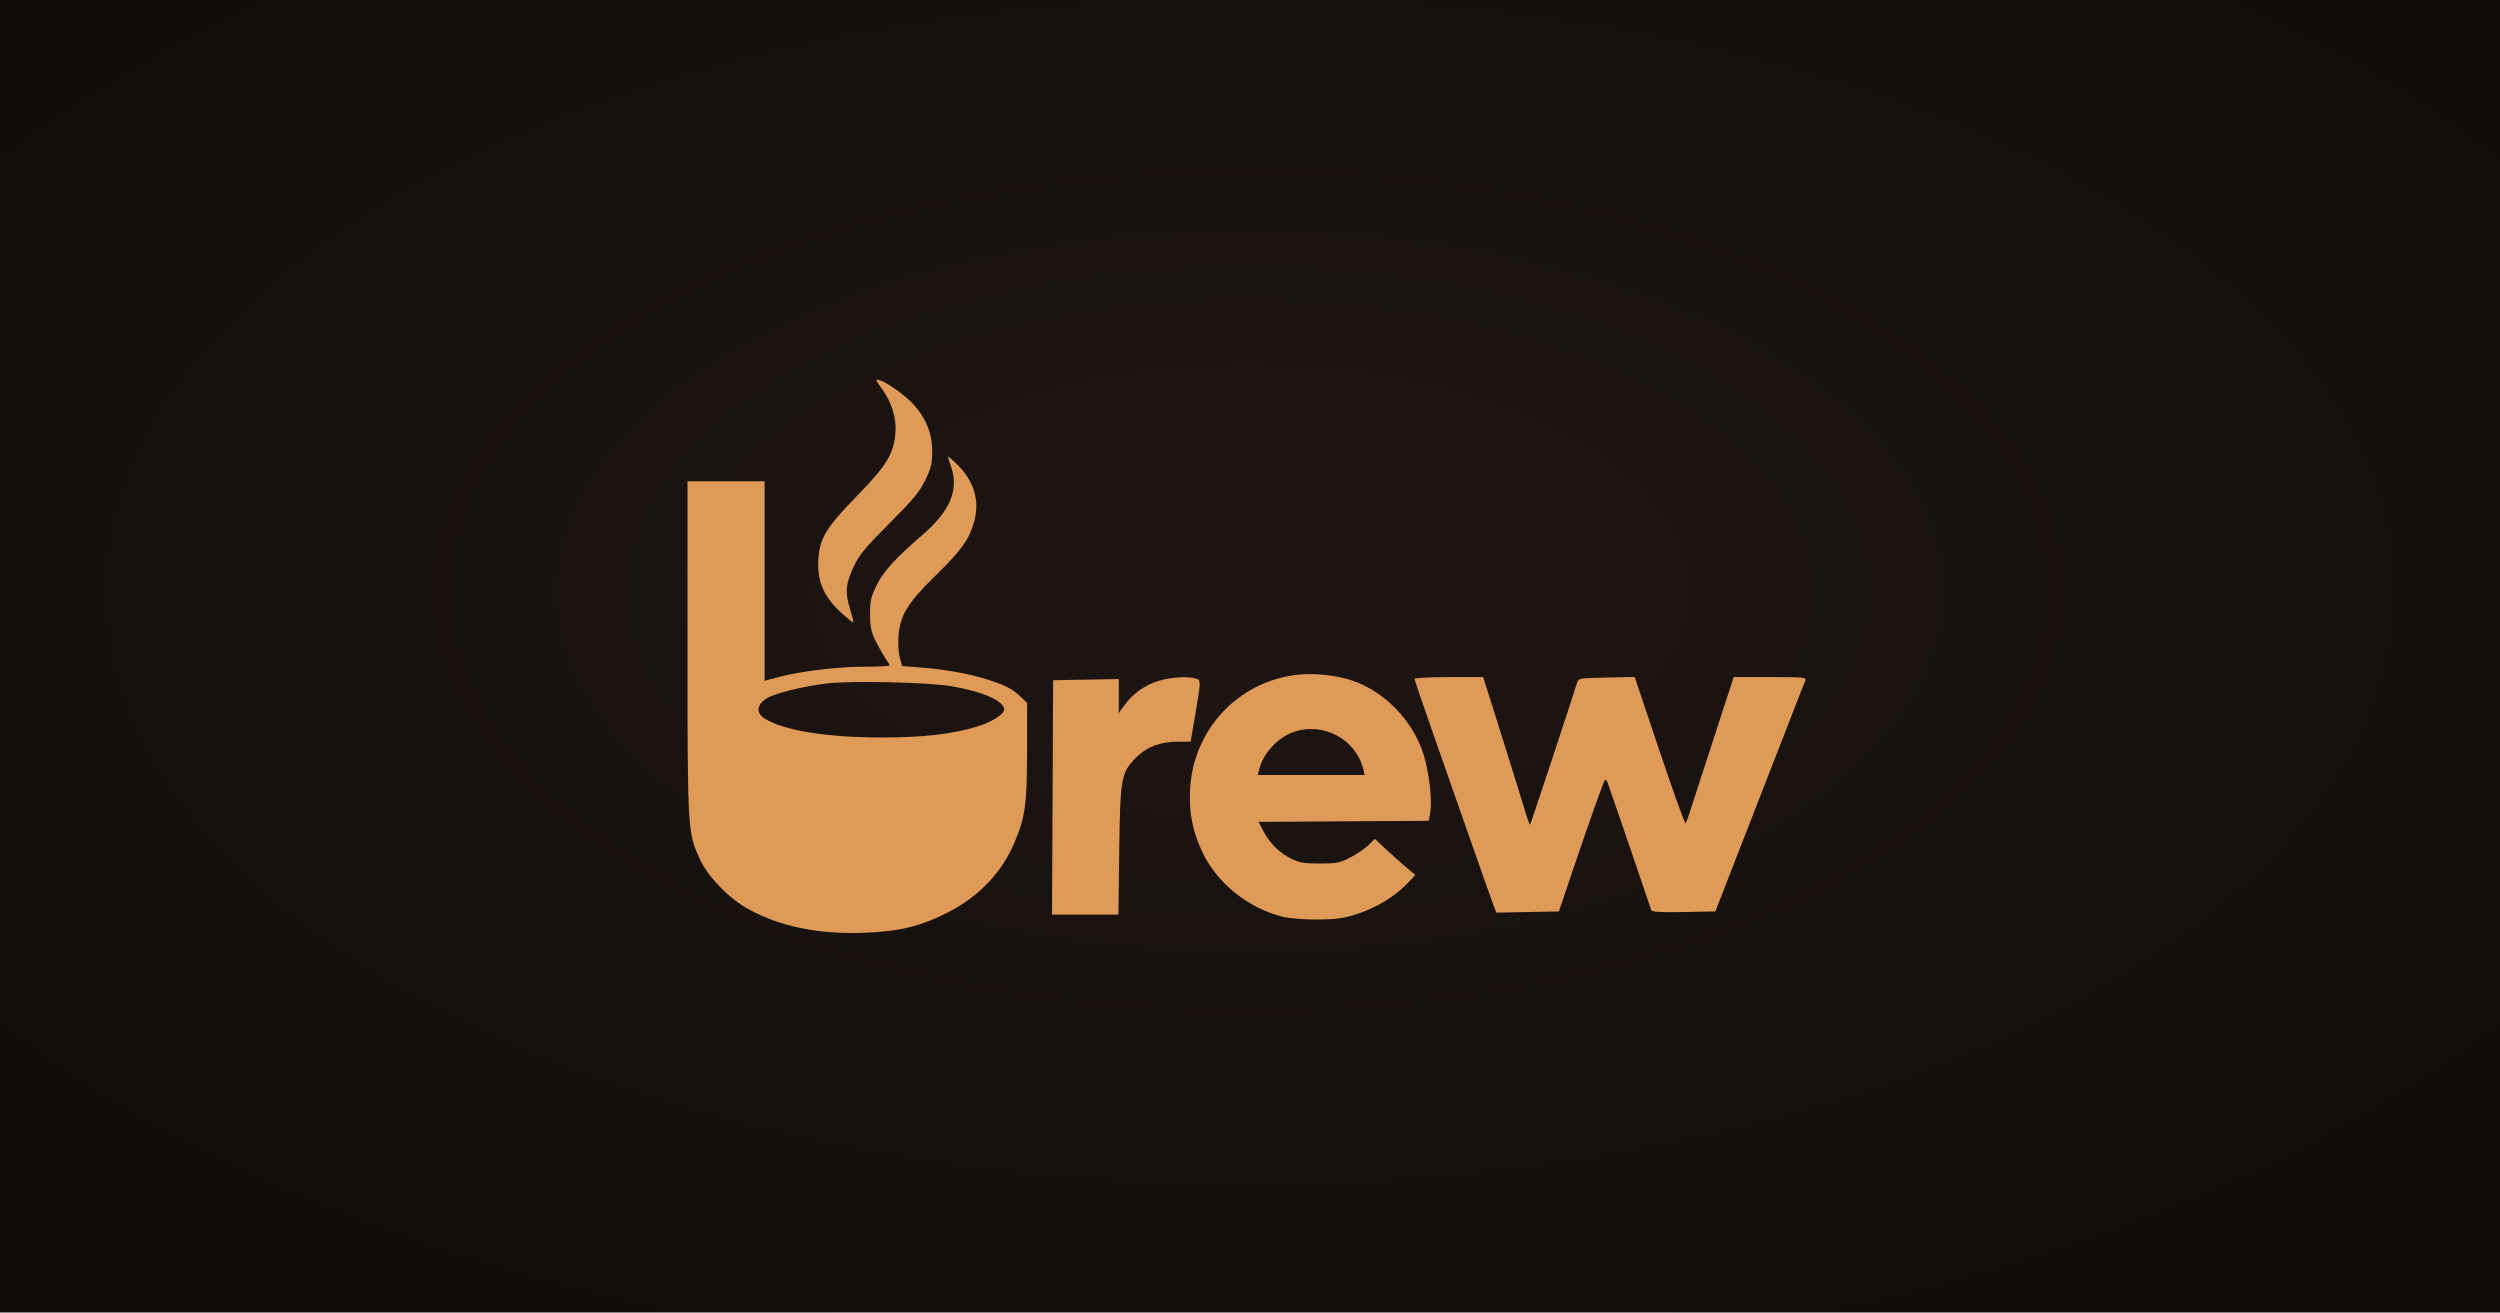
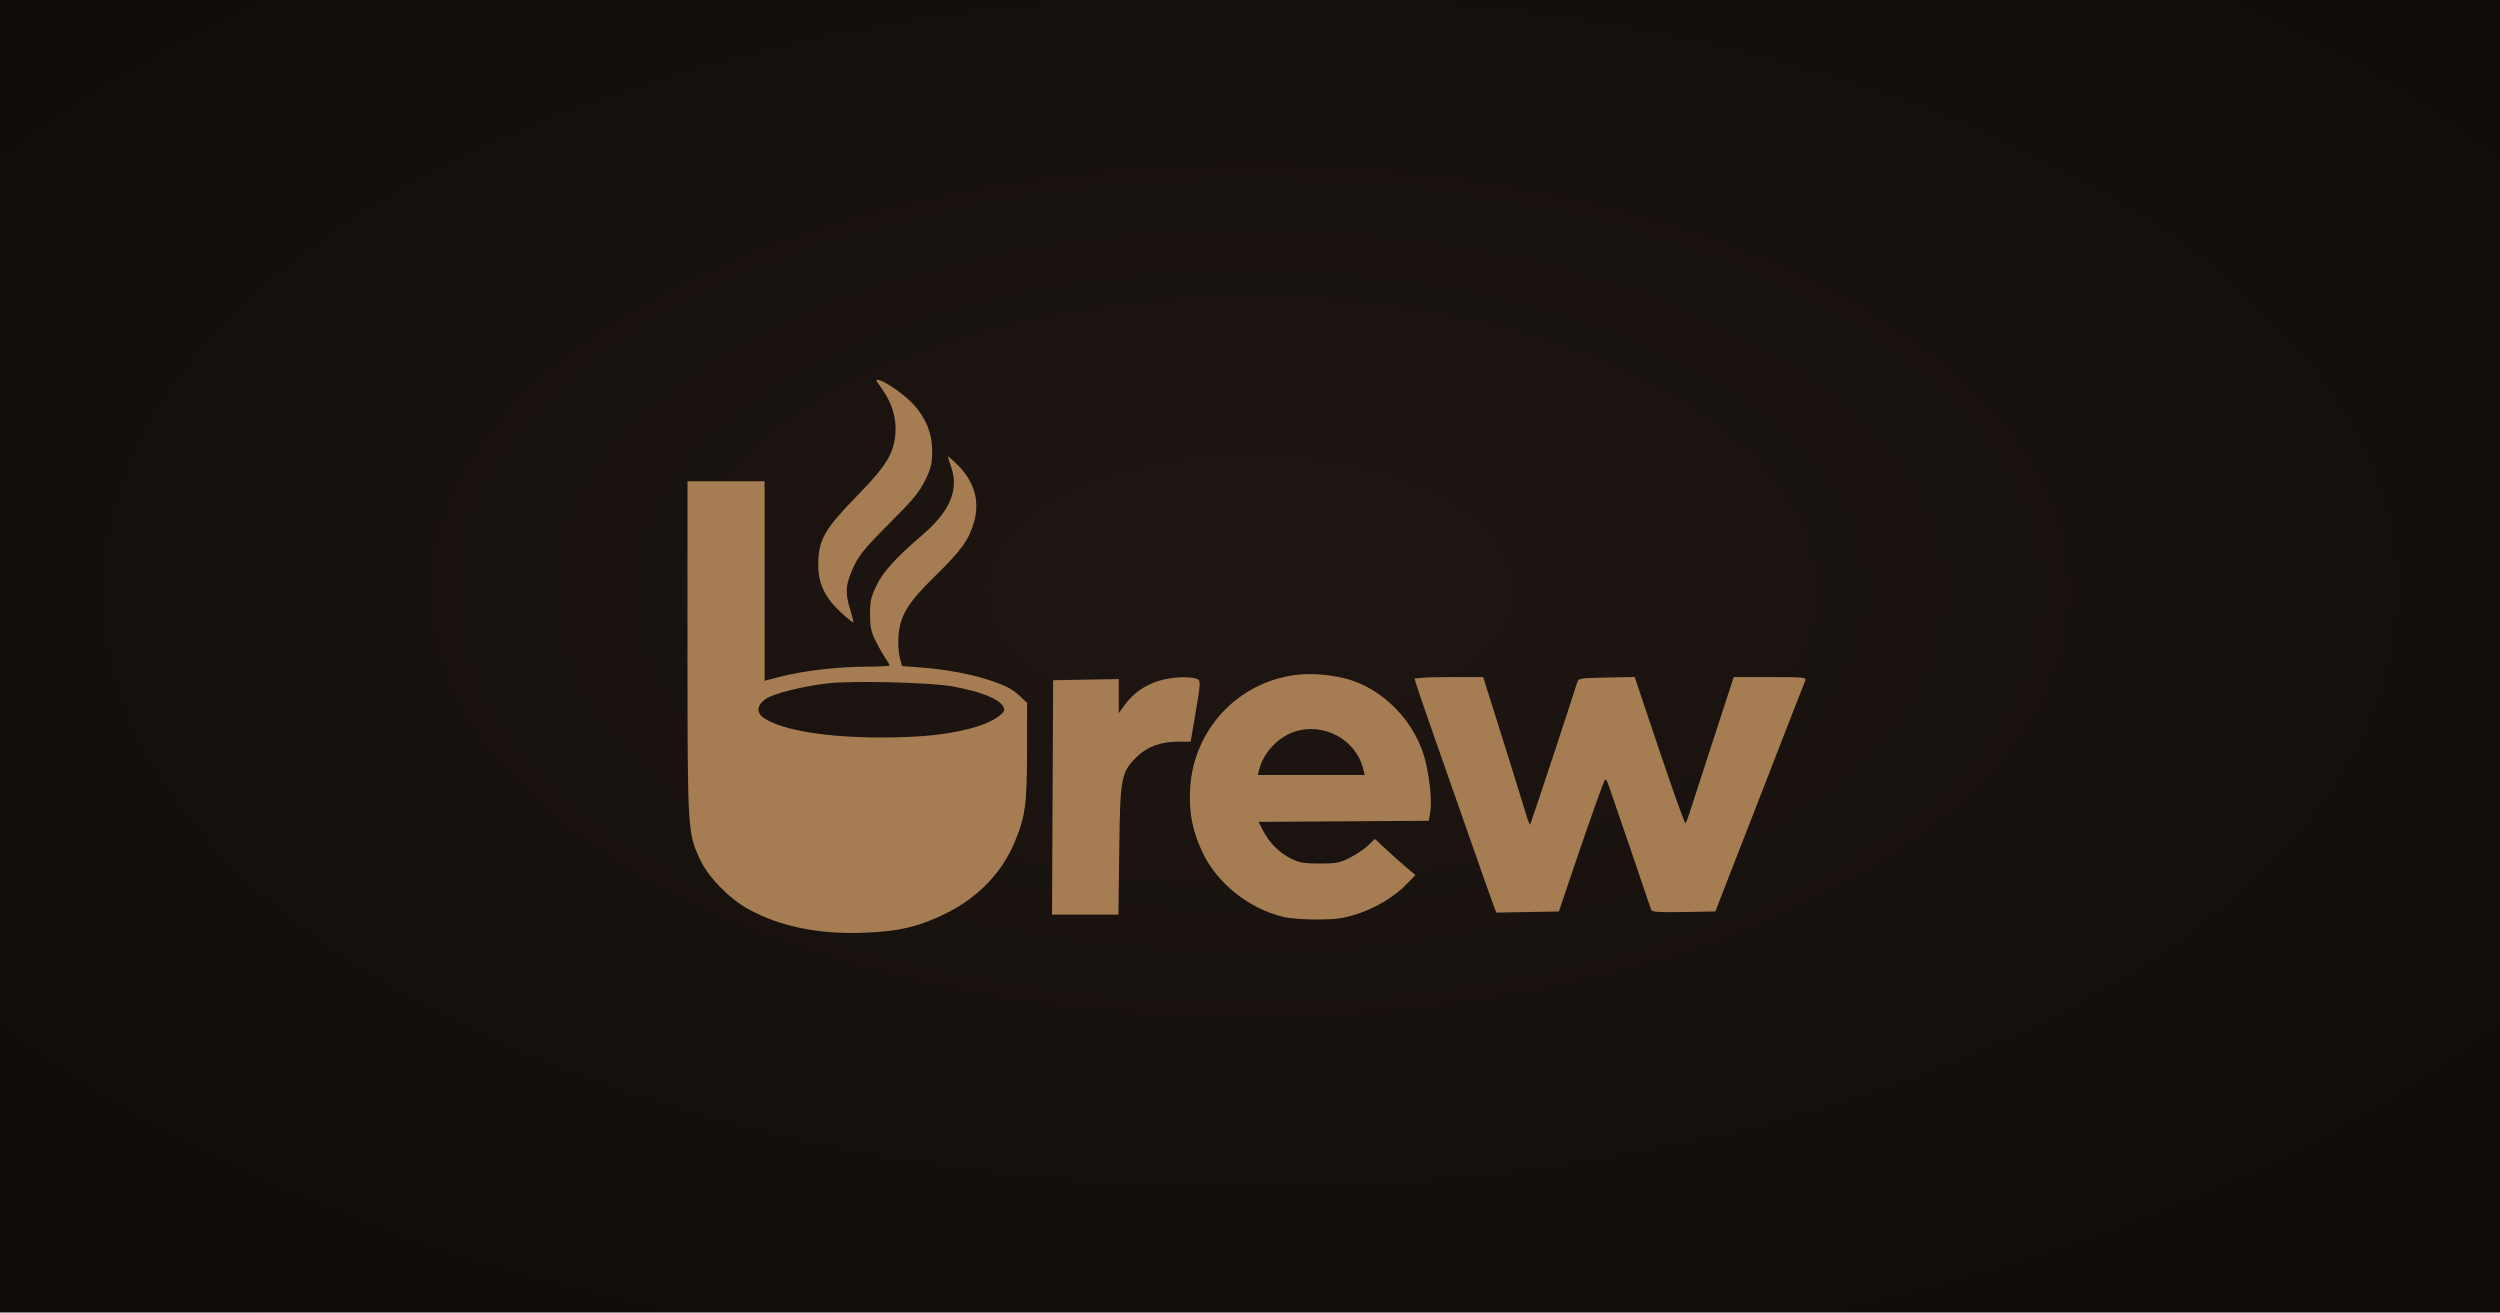
<svg xmlns="http://www.w3.org/2000/svg" viewBox="0 0 1200 630" fill="none" role="img" aria-label="Brew for Kona">
  <defs>
    <radialGradient id="bg" cx="50%" cy="45%" r="70%">
      <stop offset="0%" stop-color="#1E1612" />
      <stop offset="100%" stop-color="#100C09" />
    </radialGradient>
  </defs>
  <rect width="1200" height="630" fill="url(#bg)" />
  <g transform="translate(310,165)">
-     <path id="b" fill="#E09A58" fill-rule="evenodd" d="M 113.344 21.663 C 118.089 28.286, 120.341 35.629, 119.816 42.763 C 119.100 52.490, 115.550 58.448, 102.488 71.843 C 85.556 89.208, 82.844 93.929, 82.754 106.189 C 82.690 115.016, 86.038 122.006, 93.670 128.981 C 96.740 131.787, 99.401 133.932, 99.585 133.748 C 99.769 133.564, 99.016 130.513, 97.912 126.966 C 95.488 119.176, 95.938 114.983, 100.140 106.225 C 102.515 101.273, 106.053 97.055, 116.913 86.225 C 128.141 75.027, 131.296 71.230, 134.048 65.601 C 136.896 59.776, 137.426 57.597, 137.453 51.601 C 137.490 43.277, 134.533 35.810, 128.598 29.240 C 124.631 24.849, 115.850 18.567, 112.189 17.500 C 110.035 16.872, 110.113 17.154, 113.344 21.663 M 145 54.166 C 145 54.486, 145.675 56.662, 146.500 59 C 150.395 70.040, 146.055 80.375, 132.720 91.809 C 119.995 102.720, 113.937 109.385, 110.731 116 C 108.032 121.569, 107.587 123.574, 107.627 130 C 107.665 136.171, 108.168 138.475, 110.465 143 C 112 146.025, 114.099 149.694, 115.128 151.154 C 116.158 152.614, 117 154.077, 117 154.404 C 117 154.732, 111.848 155, 105.551 155 C 92.496 155, 74.880 157.076, 64.250 159.868 L 57 161.771 57 113.886 L 57 66 38.500 66 L 20 66 20 146.042 C 20 234.344, 20.034 234.898, 26.242 248 C 30.100 256.141, 40.019 266.280, 49 271.262 C 64.310 279.755, 82.791 283.541, 104.938 282.720 C 121.668 282.101, 131.946 279.600, 144.916 272.991 C 159.952 265.331, 170.963 253.739, 177.071 239.138 C 182.145 227.011, 182.963 220.959, 182.983 195.446 L 183 172.392 179.750 169.308 C 175.867 165.623, 172.654 163.965, 164 161.181 C 155.469 158.437, 143.442 156.256, 132.131 155.402 L 123 154.713 121.888 150.607 C 121.277 148.348, 121.001 143.683, 121.274 140.240 C 122.060 130.346, 125.697 124.393, 138.794 111.563 C 151.454 99.162, 155.076 94.150, 157.518 85.653 C 160.421 75.552, 157.644 65.992, 149.477 57.978 C 147.015 55.561, 145 53.846, 145 54.166 M 87 163.038 C 75.279 164.437, 61.449 167.897, 57.813 170.340 C 53.071 173.524, 52.826 177.306, 57.186 179.998 C 66.377 185.674, 87.075 189.002, 113.128 188.994 C 132.845 188.988, 146.742 187.431, 158.500 183.912 C 165.685 181.762, 172 177.885, 172 175.623 C 172 171.489, 162.053 167.059, 146.819 164.410 C 135.916 162.514, 98.566 161.657, 87 163.038" />
-     <path id="r" fill="#E09A58" d="M 245.876 161.906 C 239.277 164.018, 233.765 167.965, 229.826 173.400 L 227 177.300 227 169.125 L 227 160.949 211.250 161.225 L 195.500 161.500 195.242 217.750 L 194.983 274 210.915 274 L 226.847 274 227.235 243.250 C 227.677 208.231, 228.119 205.828, 235.474 198.474 C 240.484 193.464, 247.064 191, 255.435 191 L 261.513 191 263.434 179.750 C 266.544 161.532, 266.547 161.379, 263.842 160.654 C 259.603 159.519, 251.594 160.077, 245.876 161.906" />
-     <path id="e" fill="#E09A58" fill-rule="evenodd" d="M 311.500 159.035 C 283.976 162.713, 263.104 185.169, 261.286 213.060 C 260.544 224.449, 262.268 233.634, 267.073 243.892 C 274.106 258.908, 289.306 271.100, 306 275.117 C 309.025 275.845, 316.450 276.407, 322.500 276.367 C 331.541 276.306, 334.939 275.824, 341.578 273.657 C 350.654 270.696, 359.570 265.272, 365.442 259.139 L 369.385 255.021 364.942 251.272 C 362.499 249.210, 358.125 245.304, 355.223 242.591 L 349.947 237.659 346.723 240.760 C 344.950 242.466, 341.025 245.130, 338 246.681 C 333.169 249.157, 331.405 249.500, 323.500 249.500 C 316.083 249.500, 313.664 249.088, 309.745 247.158 C 304.100 244.378, 299.322 239.611, 296.313 233.756 L 294.126 229.500 334.977 229.239 L 375.828 228.978 376.519 224.885 C 377.331 220.083, 376.446 210.106, 374.411 201.113 C 370.074 181.950, 353.824 165.079, 335.387 160.598 C 327.350 158.645, 318.672 158.077, 311.500 159.035 M 310.748 186.427 C 303.156 189.136, 296.346 196.588, 294.460 204.250 L 293.783 207 319.411 207 L 345.038 207 344.379 204.250 C 340.911 189.787, 324.984 181.346, 310.748 186.427" />
-     <path id="w" fill="#E09A58" d="M 369 160.871 C 369 161.349, 373.007 173.162, 377.905 187.121 C 382.803 201.079, 391.141 224.875, 396.435 240 C 401.728 255.125, 406.555 268.749, 407.162 270.275 L 408.264 273.051 423.261 272.775 L 438.258 272.500 445.026 252.500 C 453.239 228.229, 459.770 209.897, 460.445 209.222 C 460.719 208.947, 461.346 209.798, 461.836 211.111 C 462.774 213.621, 481.894 269.572, 482.568 271.776 C 482.866 272.754, 486.510 272.988, 498.161 272.776 L 513.365 272.500 529.711 230.500 C 538.702 207.400, 548.245 182.875, 550.920 176 C 553.594 169.125, 556.104 162.713, 556.498 161.750 C 557.164 160.123, 555.986 160, 539.697 160 L 522.181 160 512.007 191.250 C 506.411 208.438, 501.329 224.075, 500.712 226 C 500.096 227.925, 499.346 229.813, 499.046 230.196 C 498.746 230.579, 493.132 214.929, 486.571 195.419 L 474.643 159.946 461.153 160.223 C 447.736 160.499, 447.660 160.513, 446.906 163 C 444.787 169.984, 424.763 230.549, 424.473 230.849 C 424.288 231.040, 423.475 229.015, 422.667 226.349 C 420.102 217.881, 412.051 192.053, 406.895 175.750 L 401.914 160 385.457 160 C 376.406 160, 369 160.392, 369 160.871" />
+     <path id="b" fill="#A67C52" fill-rule="evenodd" d="M 113.344 21.663 C 118.089 28.286, 120.341 35.629, 119.816 42.763 C 119.100 52.490, 115.550 58.448, 102.488 71.843 C 85.556 89.208, 82.844 93.929, 82.754 106.189 C 82.690 115.016, 86.038 122.006, 93.670 128.981 C 96.740 131.787, 99.401 133.932, 99.585 133.748 C 99.769 133.564, 99.016 130.513, 97.912 126.966 C 95.488 119.176, 95.938 114.983, 100.140 106.225 C 102.515 101.273, 106.053 97.055, 116.913 86.225 C 128.141 75.027, 131.296 71.230, 134.048 65.601 C 136.896 59.776, 137.426 57.597, 137.453 51.601 C 137.490 43.277, 134.533 35.810, 128.598 29.240 C 124.631 24.849, 115.850 18.567, 112.189 17.500 C 110.035 16.872, 110.113 17.154, 113.344 21.663 M 145 54.166 C 145 54.486, 145.675 56.662, 146.500 59 C 150.395 70.040, 146.055 80.375, 132.720 91.809 C 119.995 102.720, 113.937 109.385, 110.731 116 C 108.032 121.569, 107.587 123.574, 107.627 130 C 107.665 136.171, 108.168 138.475, 110.465 143 C 112 146.025, 114.099 149.694, 115.128 151.154 C 116.158 152.614, 117 154.077, 117 154.404 C 117 154.732, 111.848 155, 105.551 155 C 92.496 155, 74.880 157.076, 64.250 159.868 L 57 161.771 57 113.886 L 57 66 38.500 66 L 20 66 20 146.042 C 20 234.344, 20.034 234.898, 26.242 248 C 30.100 256.141, 40.019 266.280, 49 271.262 C 64.310 279.755, 82.791 283.541, 104.938 282.720 C 121.668 282.101, 131.946 279.600, 144.916 272.991 C 159.952 265.331, 170.963 253.739, 177.071 239.138 C 182.145 227.011, 182.963 220.959, 182.983 195.446 L 183 172.392 179.750 169.308 C 175.867 165.623, 172.654 163.965, 164 161.181 C 155.469 158.437, 143.442 156.256, 132.131 155.402 L 123 154.713 121.888 150.607 C 121.277 148.348, 121.001 143.683, 121.274 140.240 C 122.060 130.346, 125.697 124.393, 138.794 111.563 C 151.454 99.162, 155.076 94.150, 157.518 85.653 C 160.421 75.552, 157.644 65.992, 149.477 57.978 C 147.015 55.561, 145 53.846, 145 54.166 M 87 163.038 C 75.279 164.437, 61.449 167.897, 57.813 170.340 C 53.071 173.524, 52.826 177.306, 57.186 179.998 C 66.377 185.674, 87.075 189.002, 113.128 188.994 C 132.845 188.988, 146.742 187.431, 158.500 183.912 C 165.685 181.762, 172 177.885, 172 175.623 C 172 171.489, 162.053 167.059, 146.819 164.410 C 135.916 162.514, 98.566 161.657, 87 163.038" />
+     <path id="r" fill="#A67C52" d="M 245.876 161.906 C 239.277 164.018, 233.765 167.965, 229.826 173.400 L 227 177.300 227 169.125 L 227 160.949 211.250 161.225 L 195.500 161.500 195.242 217.750 L 194.983 274 210.915 274 L 226.847 274 227.235 243.250 C 227.677 208.231, 228.119 205.828, 235.474 198.474 C 240.484 193.464, 247.064 191, 255.435 191 L 261.513 191 263.434 179.750 C 266.544 161.532, 266.547 161.379, 263.842 160.654 C 259.603 159.519, 251.594 160.077, 245.876 161.906" />
+     <path id="e" fill="#A67C52" fill-rule="evenodd" d="M 311.500 159.035 C 283.976 162.713, 263.104 185.169, 261.286 213.060 C 260.544 224.449, 262.268 233.634, 267.073 243.892 C 274.106 258.908, 289.306 271.100, 306 275.117 C 309.025 275.845, 316.450 276.407, 322.500 276.367 C 331.541 276.306, 334.939 275.824, 341.578 273.657 C 350.654 270.696, 359.570 265.272, 365.442 259.139 L 369.385 255.021 364.942 251.272 C 362.499 249.210, 358.125 245.304, 355.223 242.591 L 349.947 237.659 346.723 240.760 C 344.950 242.466, 341.025 245.130, 338 246.681 C 333.169 249.157, 331.405 249.500, 323.500 249.500 C 316.083 249.500, 313.664 249.088, 309.745 247.158 C 304.100 244.378, 299.322 239.611, 296.313 233.756 L 294.126 229.500 334.977 229.239 L 375.828 228.978 376.519 224.885 C 377.331 220.083, 376.446 210.106, 374.411 201.113 C 370.074 181.950, 353.824 165.079, 335.387 160.598 C 327.350 158.645, 318.672 158.077, 311.500 159.035 M 310.748 186.427 C 303.156 189.136, 296.346 196.588, 294.460 204.250 L 293.783 207 319.411 207 L 345.038 207 344.379 204.250 C 340.911 189.787, 324.984 181.346, 310.748 186.427" />
+     <path id="w" fill="#A67C52" d="M 369 160.871 C 369 161.349, 373.007 173.162, 377.905 187.121 C 382.803 201.079, 391.141 224.875, 396.435 240 C 401.728 255.125, 406.555 268.749, 407.162 270.275 L 408.264 273.051 423.261 272.775 L 438.258 272.500 445.026 252.500 C 453.239 228.229, 459.770 209.897, 460.445 209.222 C 460.719 208.947, 461.346 209.798, 461.836 211.111 C 462.774 213.621, 481.894 269.572, 482.568 271.776 C 482.866 272.754, 486.510 272.988, 498.161 272.776 L 513.365 272.500 529.711 230.500 C 538.702 207.400, 548.245 182.875, 550.920 176 C 553.594 169.125, 556.104 162.713, 556.498 161.750 C 557.164 160.123, 555.986 160, 539.697 160 L 522.181 160 512.007 191.250 C 506.411 208.438, 501.329 224.075, 500.712 226 C 500.096 227.925, 499.346 229.813, 499.046 230.196 C 498.746 230.579, 493.132 214.929, 486.571 195.419 L 474.643 159.946 461.153 160.223 C 447.736 160.499, 447.660 160.513, 446.906 163 C 444.787 169.984, 424.763 230.549, 424.473 230.849 C 424.288 231.040, 423.475 229.015, 422.667 226.349 C 420.102 217.881, 412.051 192.053, 406.895 175.750 L 401.914 160 385.457 160 C 376.406 160, 369 160.392, 369 160.871" />
  </g>
</svg>
